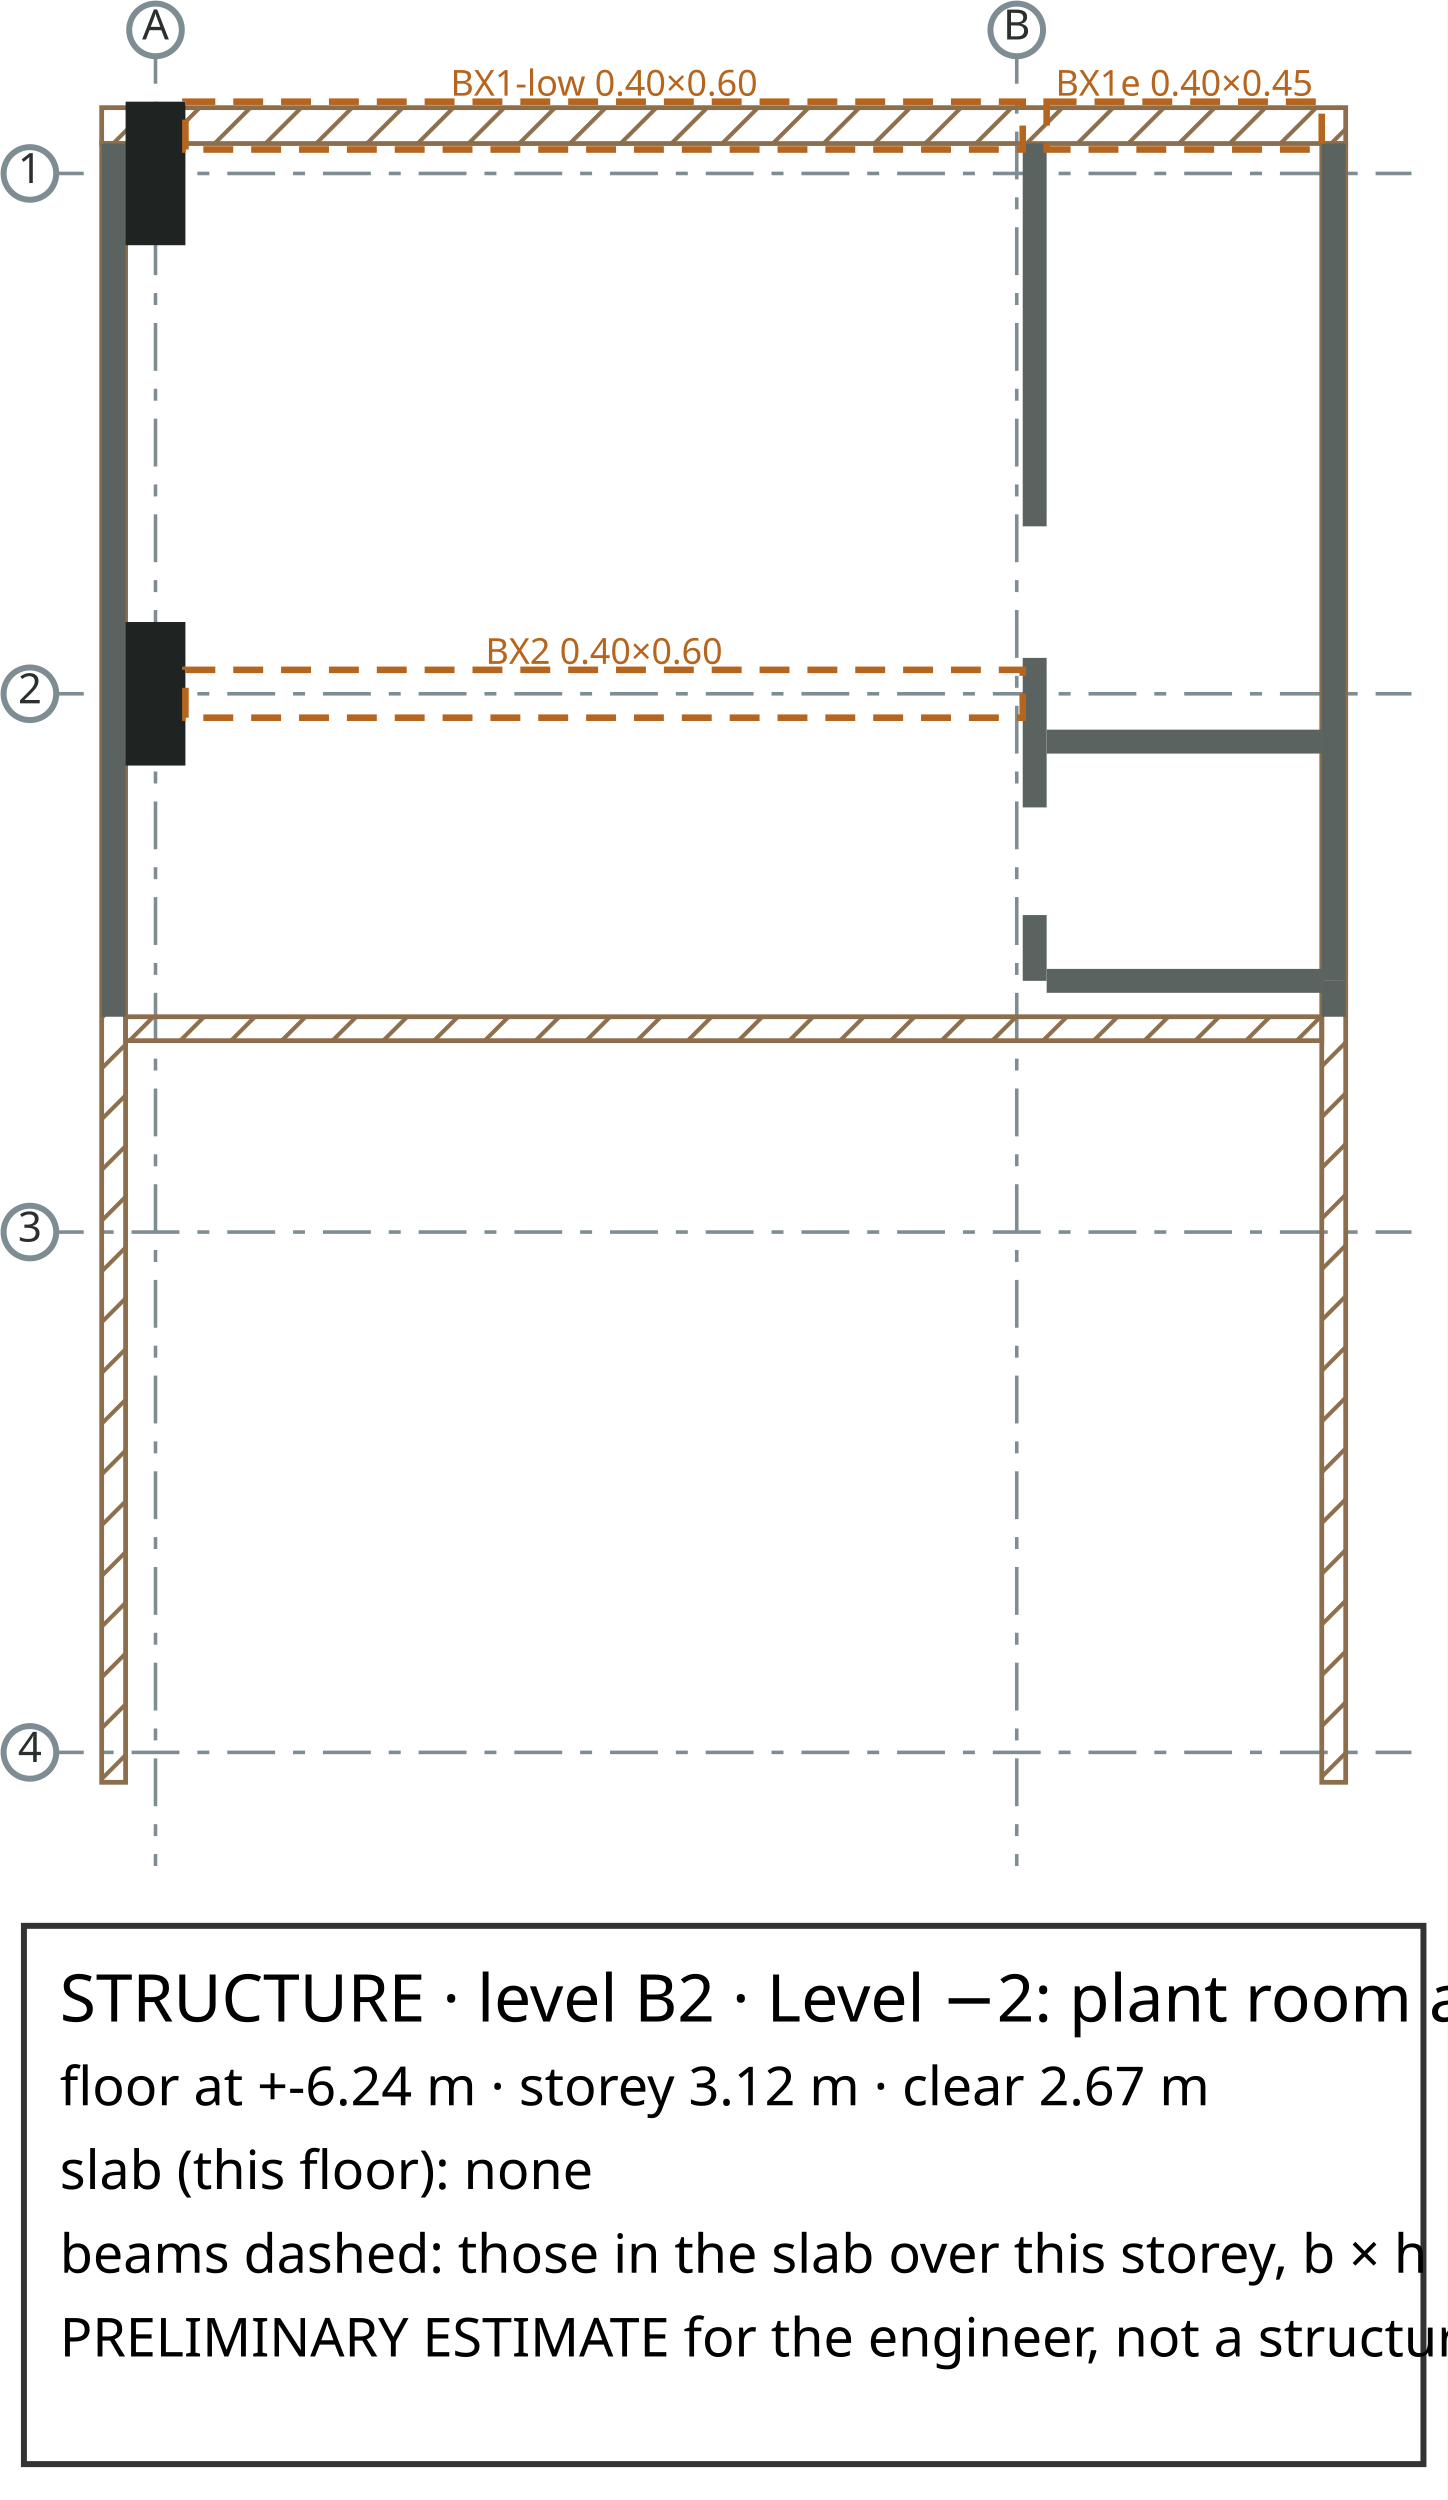
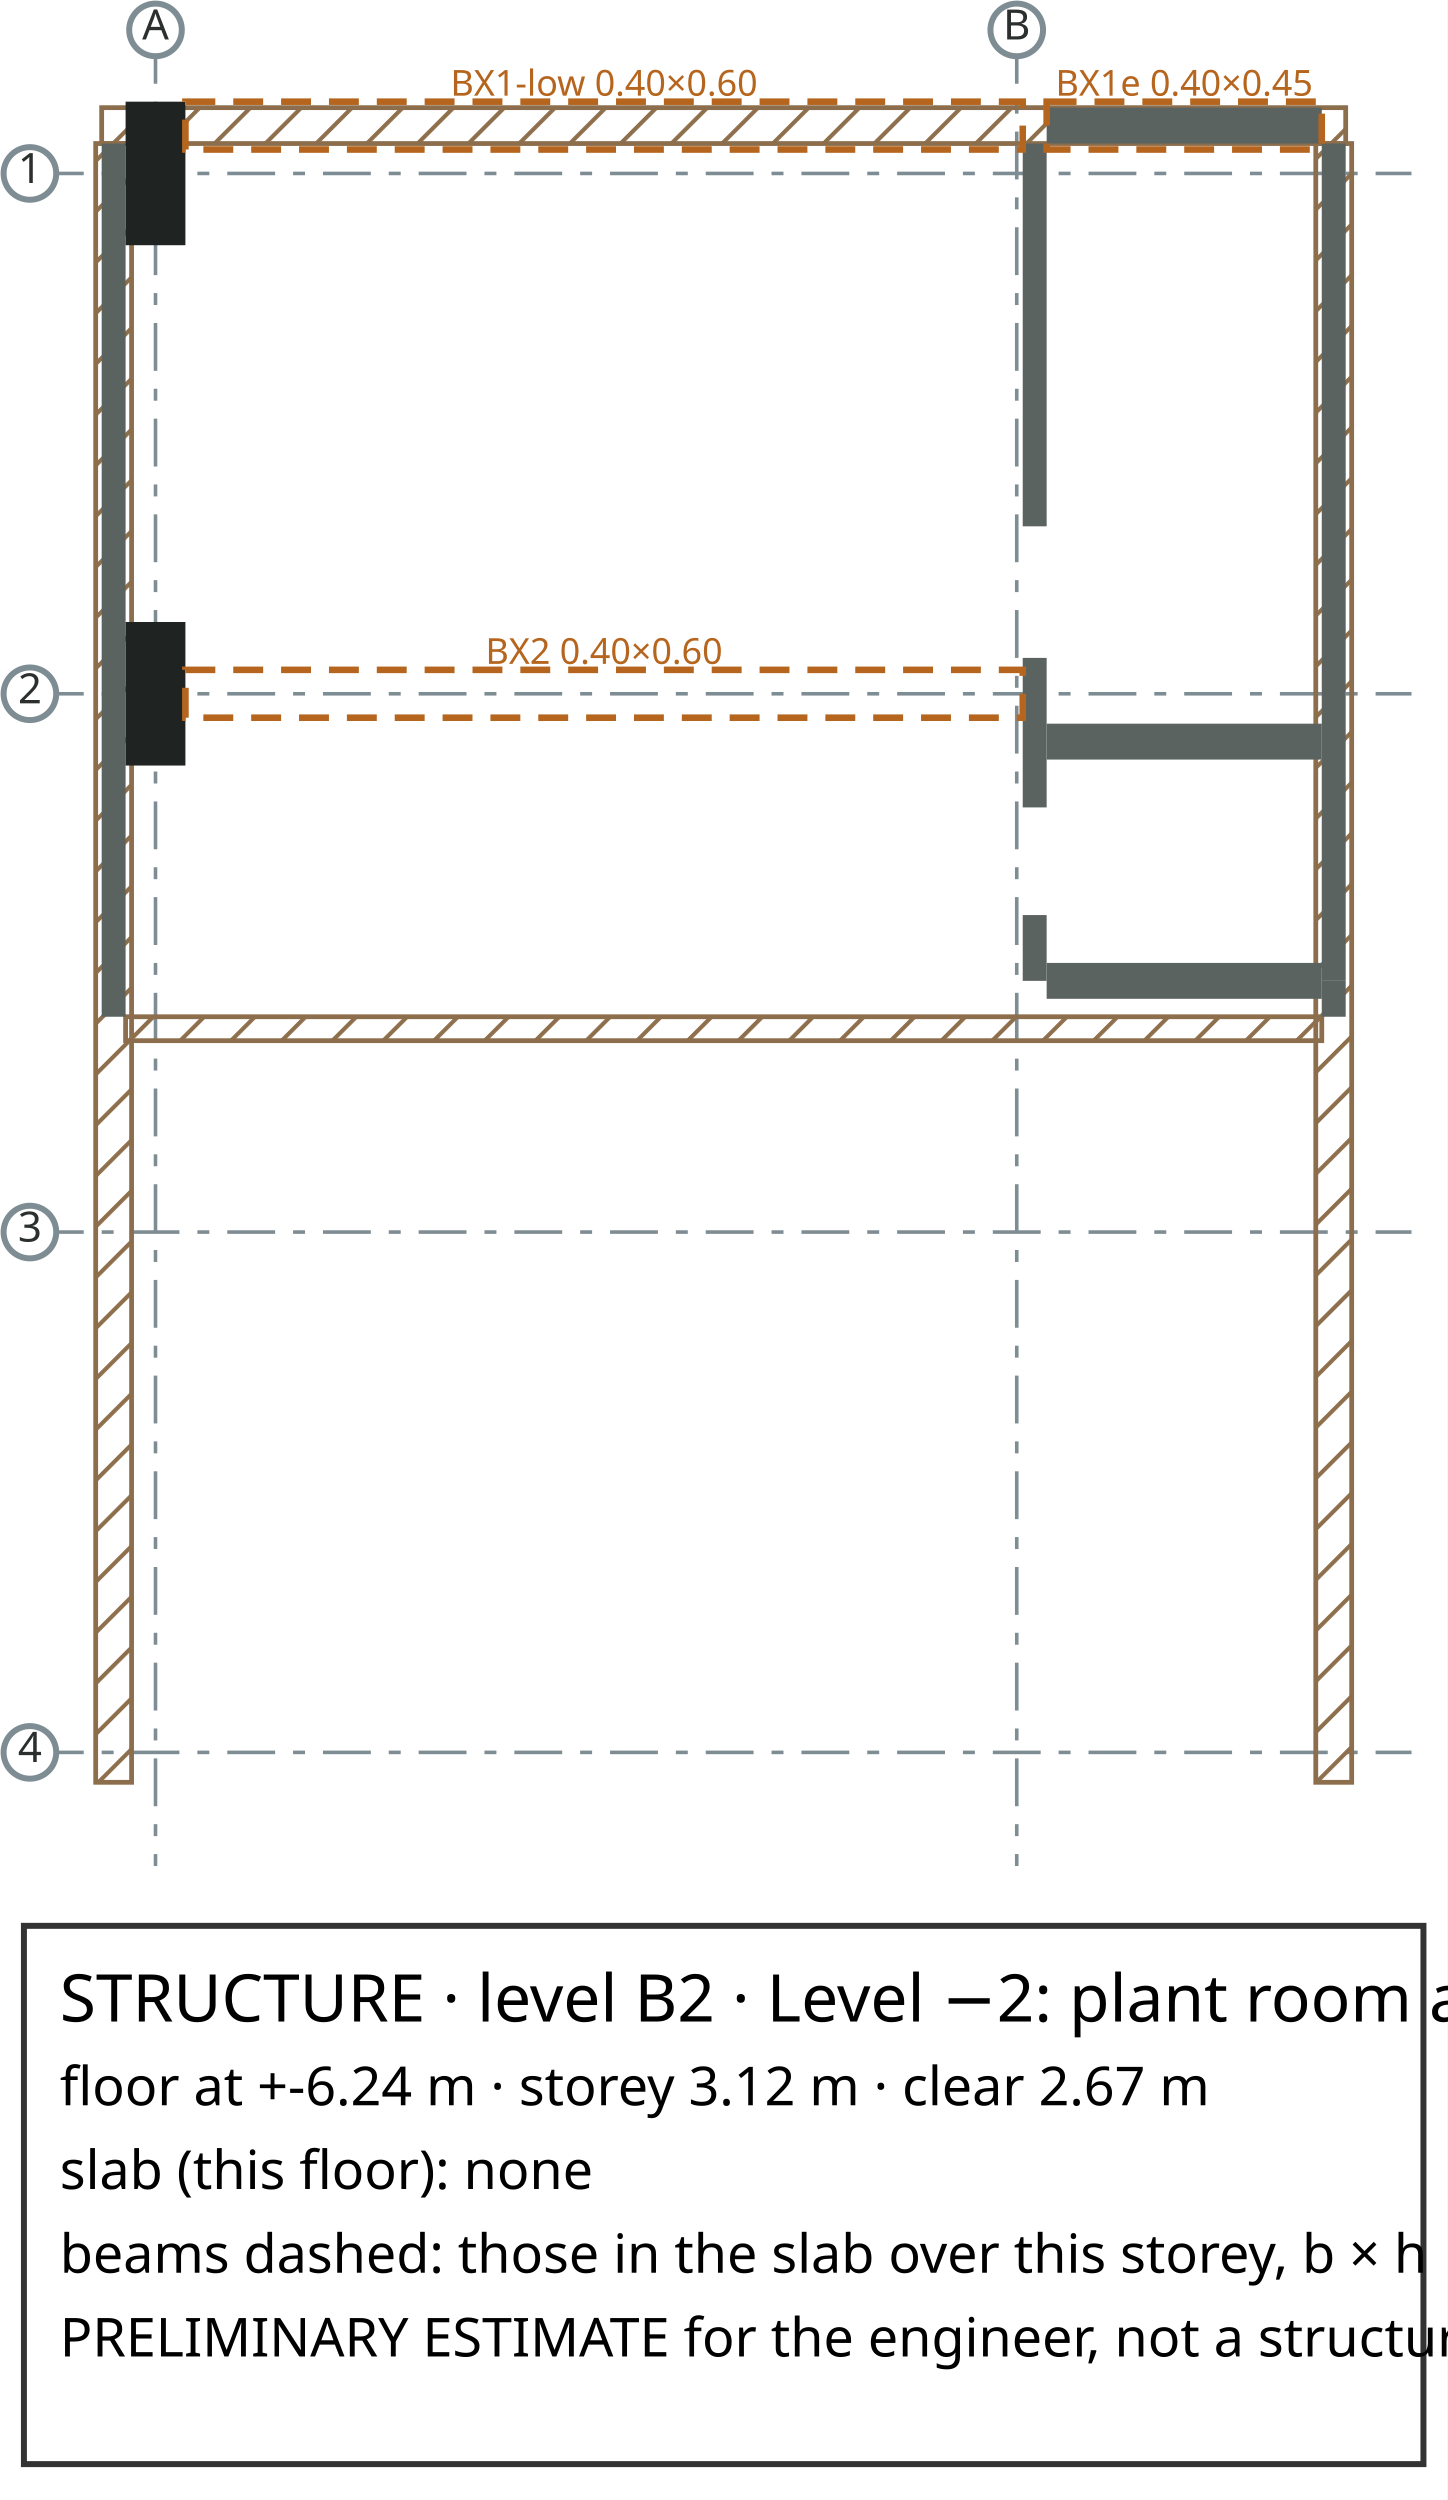
<svg xmlns="http://www.w3.org/2000/svg" viewBox="0 0 242 418" width="242mm" height="418mm">
  <rect width="100%" height="100%" fill="#fff" />
  <style>.st-p{fill:#F2EFE7;stroke:#C9C3B5;stroke-width:.6}.st-c{fill:#1F2321}.st-s{fill:#5B6360}.st-w{fill:#9AA19D}.st-r{fill:url(#st-hatch);stroke:#8C6E4C;stroke-width:.8}.st-b{fill:none;stroke:#B5651D;stroke-width:1.1;stroke-dasharray:5 3}.st-g{stroke:#7E8C93;stroke-width:.6;stroke-dasharray:8 3 2 3}.st-t{font:7px sans-serif;fill:#2B302E}.st-bt{font:6px sans-serif;fill:#B5651D}</style>
  <defs>
    <pattern id="st-hatch" width="6" height="6" patternUnits="userSpaceOnUse" patternTransform="rotate(45)">
      <line x1="0" y1="0" x2="0" y2="6" stroke="#8C6E4C" stroke-width="1.4" />
    </pattern>
  </defs>
  <line x1="26.0" y1="6.0" x2="26.0" y2="312.0" class="st-g" />
  <circle cx="26.0" cy="5.0" r="4.4" fill="#fff" stroke="#7E8C93" />
  <text x="26.0" y="6.6" text-anchor="middle" class="st-t">A</text>
  <line x1="170.0" y1="6.0" x2="170.0" y2="312.0" class="st-g" />
  <circle cx="170.0" cy="5.0" r="4.4" fill="#fff" stroke="#7E8C93" />
  <text x="170.0" y="6.6" text-anchor="middle" class="st-t">B</text>
  <line x1="6.0" y1="29.0" x2="236.0" y2="29.0" class="st-g" />
  <circle cx="5.0" cy="29.0" r="4.4" fill="#fff" stroke="#7E8C93" />
  <text x="5.0" y="30.6" text-anchor="middle" class="st-t">1</text>
  <line x1="6.0" y1="116.0" x2="236.0" y2="116.0" class="st-g" />
  <circle cx="5.0" cy="116.0" r="4.4" fill="#fff" stroke="#7E8C93" />
  <text x="5.0" y="117.6" text-anchor="middle" class="st-t">2</text>
  <line x1="6.0" y1="206.0" x2="236.0" y2="206.0" class="st-g" />
  <circle cx="5.0" cy="206.0" r="4.4" fill="#fff" stroke="#7E8C93" />
  <text x="5.0" y="207.6" text-anchor="middle" class="st-t">3</text>
  <line x1="6.0" y1="293.0" x2="236.0" y2="293.0" class="st-g" />
  <circle cx="5.0" cy="293.0" r="4.4" fill="#fff" stroke="#7E8C93" />
  <text x="5.0" y="294.6" text-anchor="middle" class="st-t">4</text>
  <rect x="17.0" y="18.0" width="208.0" height="6.0" class="st-r" />
-   <rect x="17.0" y="24.0" width="4.0" height="274.0" class="st-r" />
-   <rect x="221.0" y="24.0" width="4.0" height="274.0" class="st-r" />
+   <rect x="16.0" y="24.0" width="6.0" height="274.0" class="st-r" />
+   <rect x="220.0" y="24.0" width="6.0" height="274.0" class="st-r" />
  <rect x="21.0" y="170.0" width="200.0" height="4.0" class="st-r" />
  <rect x="17.0" y="24.0" width="4.0" height="146.0" class="st-s" />
  <rect x="221.0" y="24.0" width="4.0" height="140.0" class="st-s" />
  <rect x="221.0" y="164.0" width="4.0" height="6.0" class="st-s" />
  <rect x="171.0" y="24.0" width="4.0" height="64.0" class="st-s" />
  <rect x="171.0" y="110.0" width="4.0" height="25.0" class="st-s" />
  <rect x="171.0" y="153.0" width="4.0" height="11.0" class="st-s" />
-   <rect x="175.0" y="122.0" width="46.0" height="4.0" class="st-s" />
-   <rect x="175.0" y="162.0" width="46.0" height="4.0" class="st-s" />
+   <rect x="175.0" y="121.0" width="46.0" height="6.0" class="st-s" />
+   <rect x="175.0" y="161.0" width="46.0" height="6.0" class="st-s" />
+   <rect x="175.0" y="18.0" width="46.0" height="6.0" class="st-s" />
  <rect x="21.0" y="17.0" width="10.0" height="24.0" class="st-c" />
  <rect x="21.0" y="104.0" width="10.0" height="24.0" class="st-c" />
  <rect x="31.0" y="17.0" width="140.0" height="8.0" class="st-b" />
  <text x="101.0" y="16.0" text-anchor="middle" class="st-bt">BX1-low 0.40×0.60</text>
  <rect x="175.0" y="17.0" width="46.0" height="8.0" class="st-b" />
  <text x="198.0" y="16.0" text-anchor="middle" class="st-bt">BX1e 0.40×0.45</text>
  <rect x="31.0" y="112.0" width="140.0" height="8.0" class="st-b" />
  <text x="101.0" y="111.0" text-anchor="middle" class="st-bt">BX2 0.40×0.60</text>
  <rect x="4" y="322" width="234" height="90" fill="none" stroke="#333" />
  <text x="10" y="338" font-family="sans-serif" font-size="11">STRUCTURE · level B2 · Level −2: plant room and stores only</text>
  <text x="10" y="352" font-family="sans-serif" font-size="9">floor at +-6.24 m · storey 3.12 m · clear 2.67 m</text>
  <text x="10" y="366" font-family="sans-serif" font-size="9">slab (this floor): none</text>
  <text x="10" y="380" font-family="sans-serif" font-size="9">beams dashed: those in the slab over this storey, b × h</text>
  <text x="10" y="394" font-family="sans-serif" font-size="9">PRELIMINARY ESTIMATE for the engineer, not a structural design · scale 1:50</text>
</svg>
